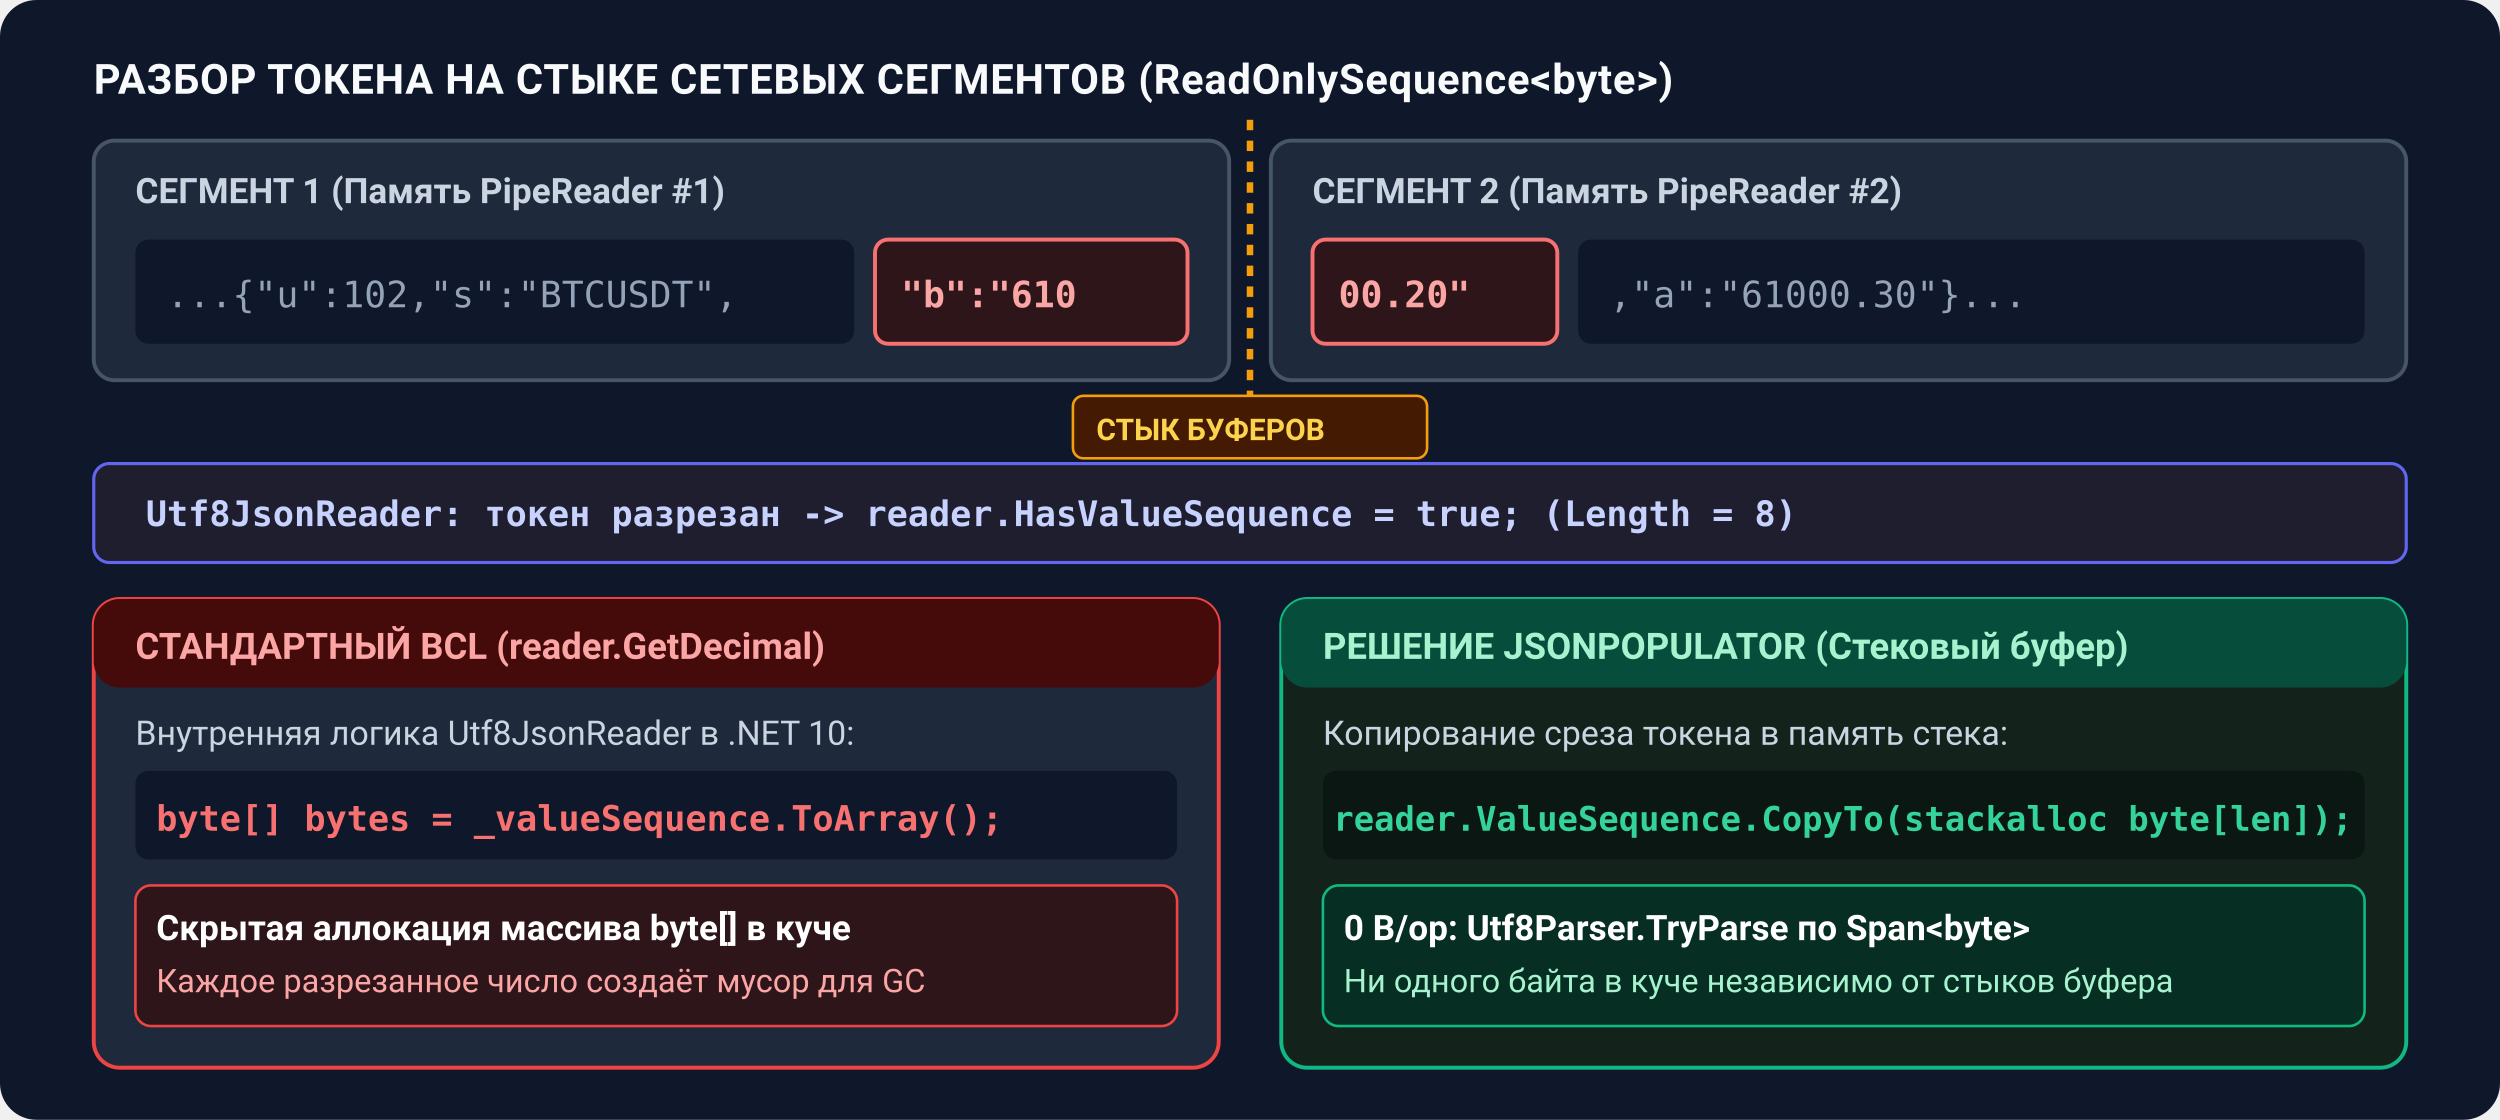
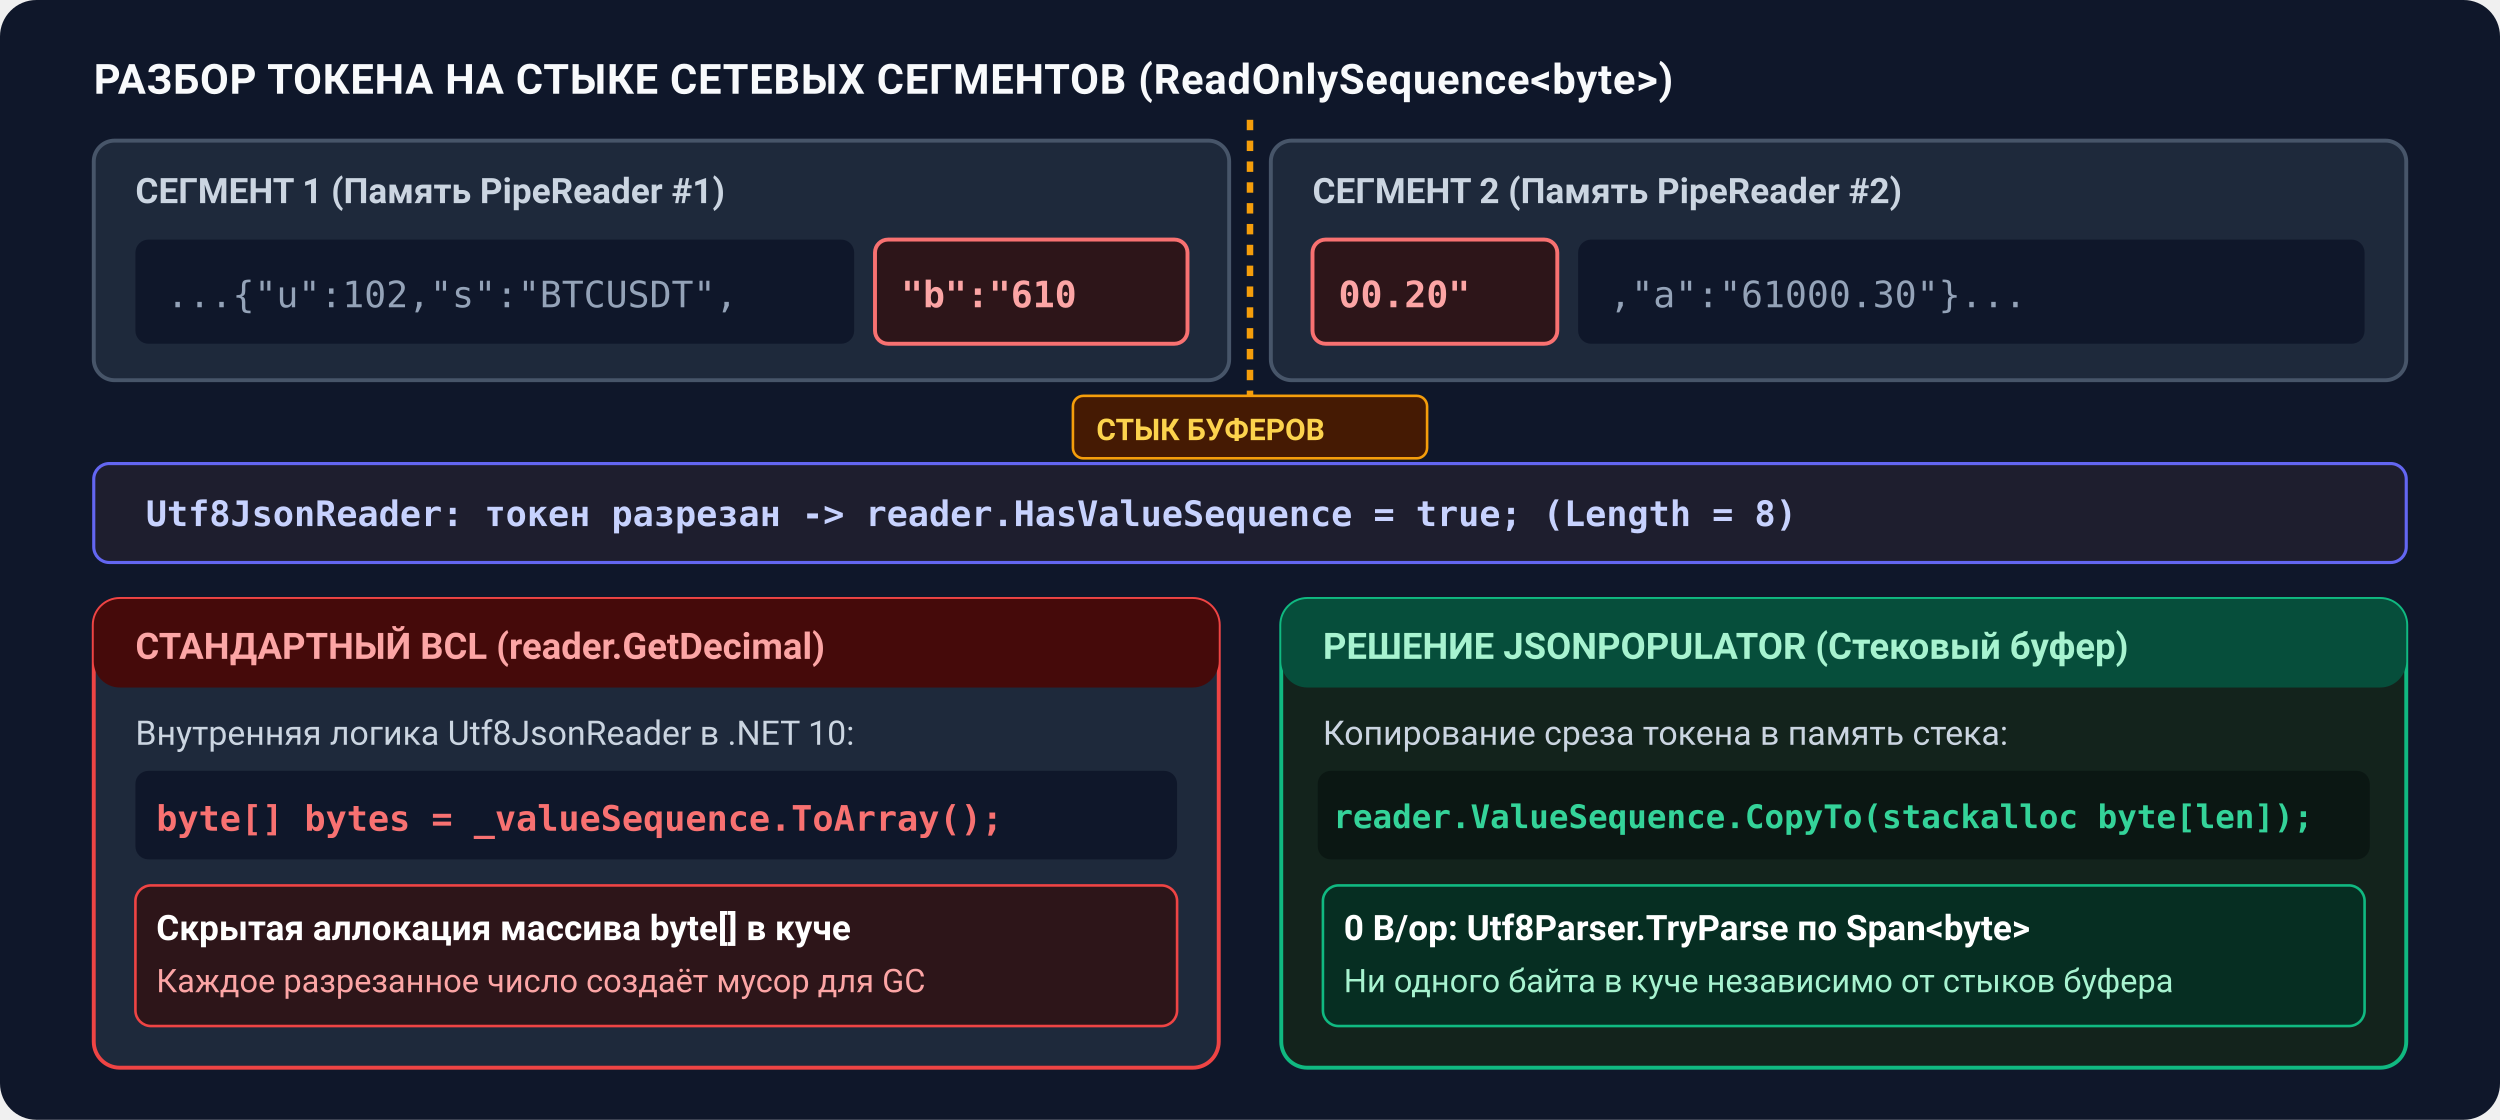
<svg xmlns="http://www.w3.org/2000/svg" width="960" height="430" viewBox="0 0 960 430" role="img" aria-labelledby="title desc">
  <rect width="960" height="430" rx="14" fill="#0f172a" />
  <text x="36" y="36" fill="#f8fafc" font-family="-apple-system, BlinkMacSystemFont, 'Segoe UI', Roboto, sans-serif" font-size="16" font-weight="700" letter-spacing="0.3">РАЗБОР ТОКЕНА НА СТЫКЕ СЕТЕВЫХ СЕГМЕНТОВ (ReadOnlySequence&lt;byte&gt;)</text>
  <g transform="translate(36, 54)">
    <rect x="0" y="0" width="436" height="92" rx="8" fill="#1e293b" stroke="#475569" stroke-width="1.5" />
    <text x="16" y="24" fill="#cbd5e1" font-family="-apple-system, BlinkMacSystemFont, 'Segoe UI', Roboto, sans-serif" font-size="13.5" font-weight="700">СЕГМЕНТ 1 (Память PipeReader #1)</text>
    <g transform="translate(16, 38)">
      <rect x="0" y="0" width="276" height="40" rx="5" fill="#0f172a" />
      <text x="12" y="26" fill="#94a3b8" font-family="ui-monospace, monospace" font-size="14">...{"u":102,"s":"BTCUSDT",</text>
      <rect x="284" y="0" width="120" height="40" rx="5" fill="#2d1519" stroke="#f87171" stroke-width="1.5" />
      <text x="294" y="26" fill="#fca5a5" font-family="ui-monospace, monospace" font-size="14" font-weight="700">"b":"610</text>
    </g>
    <line x1="444" y1="-8" x2="444" y2="104" stroke="#f59e0b" stroke-width="2.5" stroke-dasharray="4" />
    <rect x="376" y="98" width="136" height="24" rx="4" fill="#451a03" stroke="#f59e0b" stroke-width="1" />
    <text x="385" y="115" fill="#fcd34d" font-family="-apple-system, BlinkMacSystemFont, 'Segoe UI', Roboto, sans-serif" font-size="11.5" font-weight="700">СТЫК БУФЕРОВ</text>
    <rect x="452" y="0" width="436" height="92" rx="8" fill="#1e293b" stroke="#475569" stroke-width="1.5" />
    <text x="468" y="24" fill="#cbd5e1" font-family="-apple-system, BlinkMacSystemFont, 'Segoe UI', Roboto, sans-serif" font-size="13.5" font-weight="700">СЕГМЕНТ 2 (Память PipeReader #2)</text>
    <g transform="translate(468, 38)">
      <rect x="0" y="0" width="94" height="40" rx="5" fill="#2d1519" stroke="#f87171" stroke-width="1.5" />
      <text x="10" y="26" fill="#fca5a5" font-family="ui-monospace, monospace" font-size="14" font-weight="700">00.20"</text>
      <rect x="102" y="0" width="302" height="40" rx="5" fill="#0f172a" />
      <text x="114" y="26" fill="#94a3b8" font-family="ui-monospace, monospace" font-size="14">,"a":"61000.30"}...</text>
    </g>
  </g>
  <g transform="translate(36, 178)">
    <rect width="888" height="38" rx="6" fill="#1e1e2e" stroke="#6366f1" stroke-width="1.2" />
    <text x="20" y="24" fill="#c7d2fe" font-family="ui-monospace, monospace" font-size="13.5" font-weight="600">Utf8JsonReader: токен разрезан -&gt; reader.HasValueSequence = true; (Length = 8)</text>
  </g>
  <g transform="translate(36, 230)">
    <rect width="432" height="180" rx="10" fill="#1e293b" stroke="#ef4444" stroke-width="1.5" />
    <rect x="0" y="0" width="432" height="34" rx="10" fill="#450a0a" />
    <text x="16" y="23" fill="#fca5a5" font-family="-apple-system, BlinkMacSystemFont, 'Segoe UI', Roboto, sans-serif" font-size="14" font-weight="700">СТАНДАРТНЫЙ BCL (reader.GetDecimal)</text>
    <text x="16" y="56" fill="#cbd5e1" font-family="-apple-system, BlinkMacSystemFont, 'Segoe UI', Roboto, sans-serif" font-size="13">Внутренняя логика Utf8JsonReader в .NET 10:</text>
    <rect x="16" y="66" width="400" height="34" rx="5" fill="#0f172a" />
    <text x="24" y="89" fill="#f87171" font-family="ui-monospace, monospace" font-size="13.5" font-weight="600">byte[] bytes = _valueSequence.ToArray();</text>
    <rect x="16" y="110" width="400" height="54" rx="6" fill="#2d1519" stroke="#ef4444" stroke-width="1" />
    <text x="24" y="131" fill="#ffffff" font-family="-apple-system, BlinkMacSystemFont, 'Segoe UI', Roboto, sans-serif" font-size="13.5" font-weight="700">Скрытая аллокация массива byte[] в куче</text>
    <text x="24" y="151" fill="#fca5a5" font-family="-apple-system, BlinkMacSystemFont, 'Segoe UI', Roboto, sans-serif" font-size="12.5">Каждое разрезанное число создаёт мусор для GC</text>
  </g>
  <g transform="translate(492, 230)">
    <rect width="432" height="180" rx="10" fill="#13231c" stroke="#10b981" stroke-width="1.5" />
    <rect x="0" y="0" width="432" height="34" rx="10" fill="#064e3b" />
    <text x="16" y="23" fill="#a7f3d0" font-family="-apple-system, BlinkMacSystemFont, 'Segoe UI', Roboto, sans-serif" font-size="14" font-weight="700">РЕШЕНИЕ JSONPOPULATOR (Стековый буфер)</text>
    <text x="16" y="56" fill="#cbd5e1" font-family="-apple-system, BlinkMacSystemFont, 'Segoe UI', Roboto, sans-serif" font-size="13">Копирование среза токена в память стека:</text>
-     <rect x="16" y="66" width="400" height="34" rx="5" fill="#0b1713" />
-     <text x="20" y="89" fill="#34d399" font-family="ui-monospace, monospace" font-size="13" font-weight="600">reader.ValueSequence.CopyTo(stackalloc byte[len]);</text>
+     <rect x="14" y="66" width="404" height="34" rx="5" fill="#0b1713" />
+     <text x="20" y="88" fill="#34d399" font-family="ui-monospace, monospace" font-size="12.5" font-weight="600">reader.ValueSequence.CopyTo(stackalloc byte[len]);</text>
    <rect x="16" y="110" width="400" height="54" rx="6" fill="#062e22" stroke="#10b981" stroke-width="1" />
    <text x="24" y="131" fill="#ffffff" font-family="-apple-system, BlinkMacSystemFont, 'Segoe UI', Roboto, sans-serif" font-size="13.5" font-weight="700">0 B/op: Utf8Parser.TryParse по Span&lt;byte&gt;</text>
    <text x="24" y="151" fill="#a7f3d0" font-family="-apple-system, BlinkMacSystemFont, 'Segoe UI', Roboto, sans-serif" font-size="12.5">Ни одного байта в куче независимо от стыков буфера</text>
  </g>
</svg>
